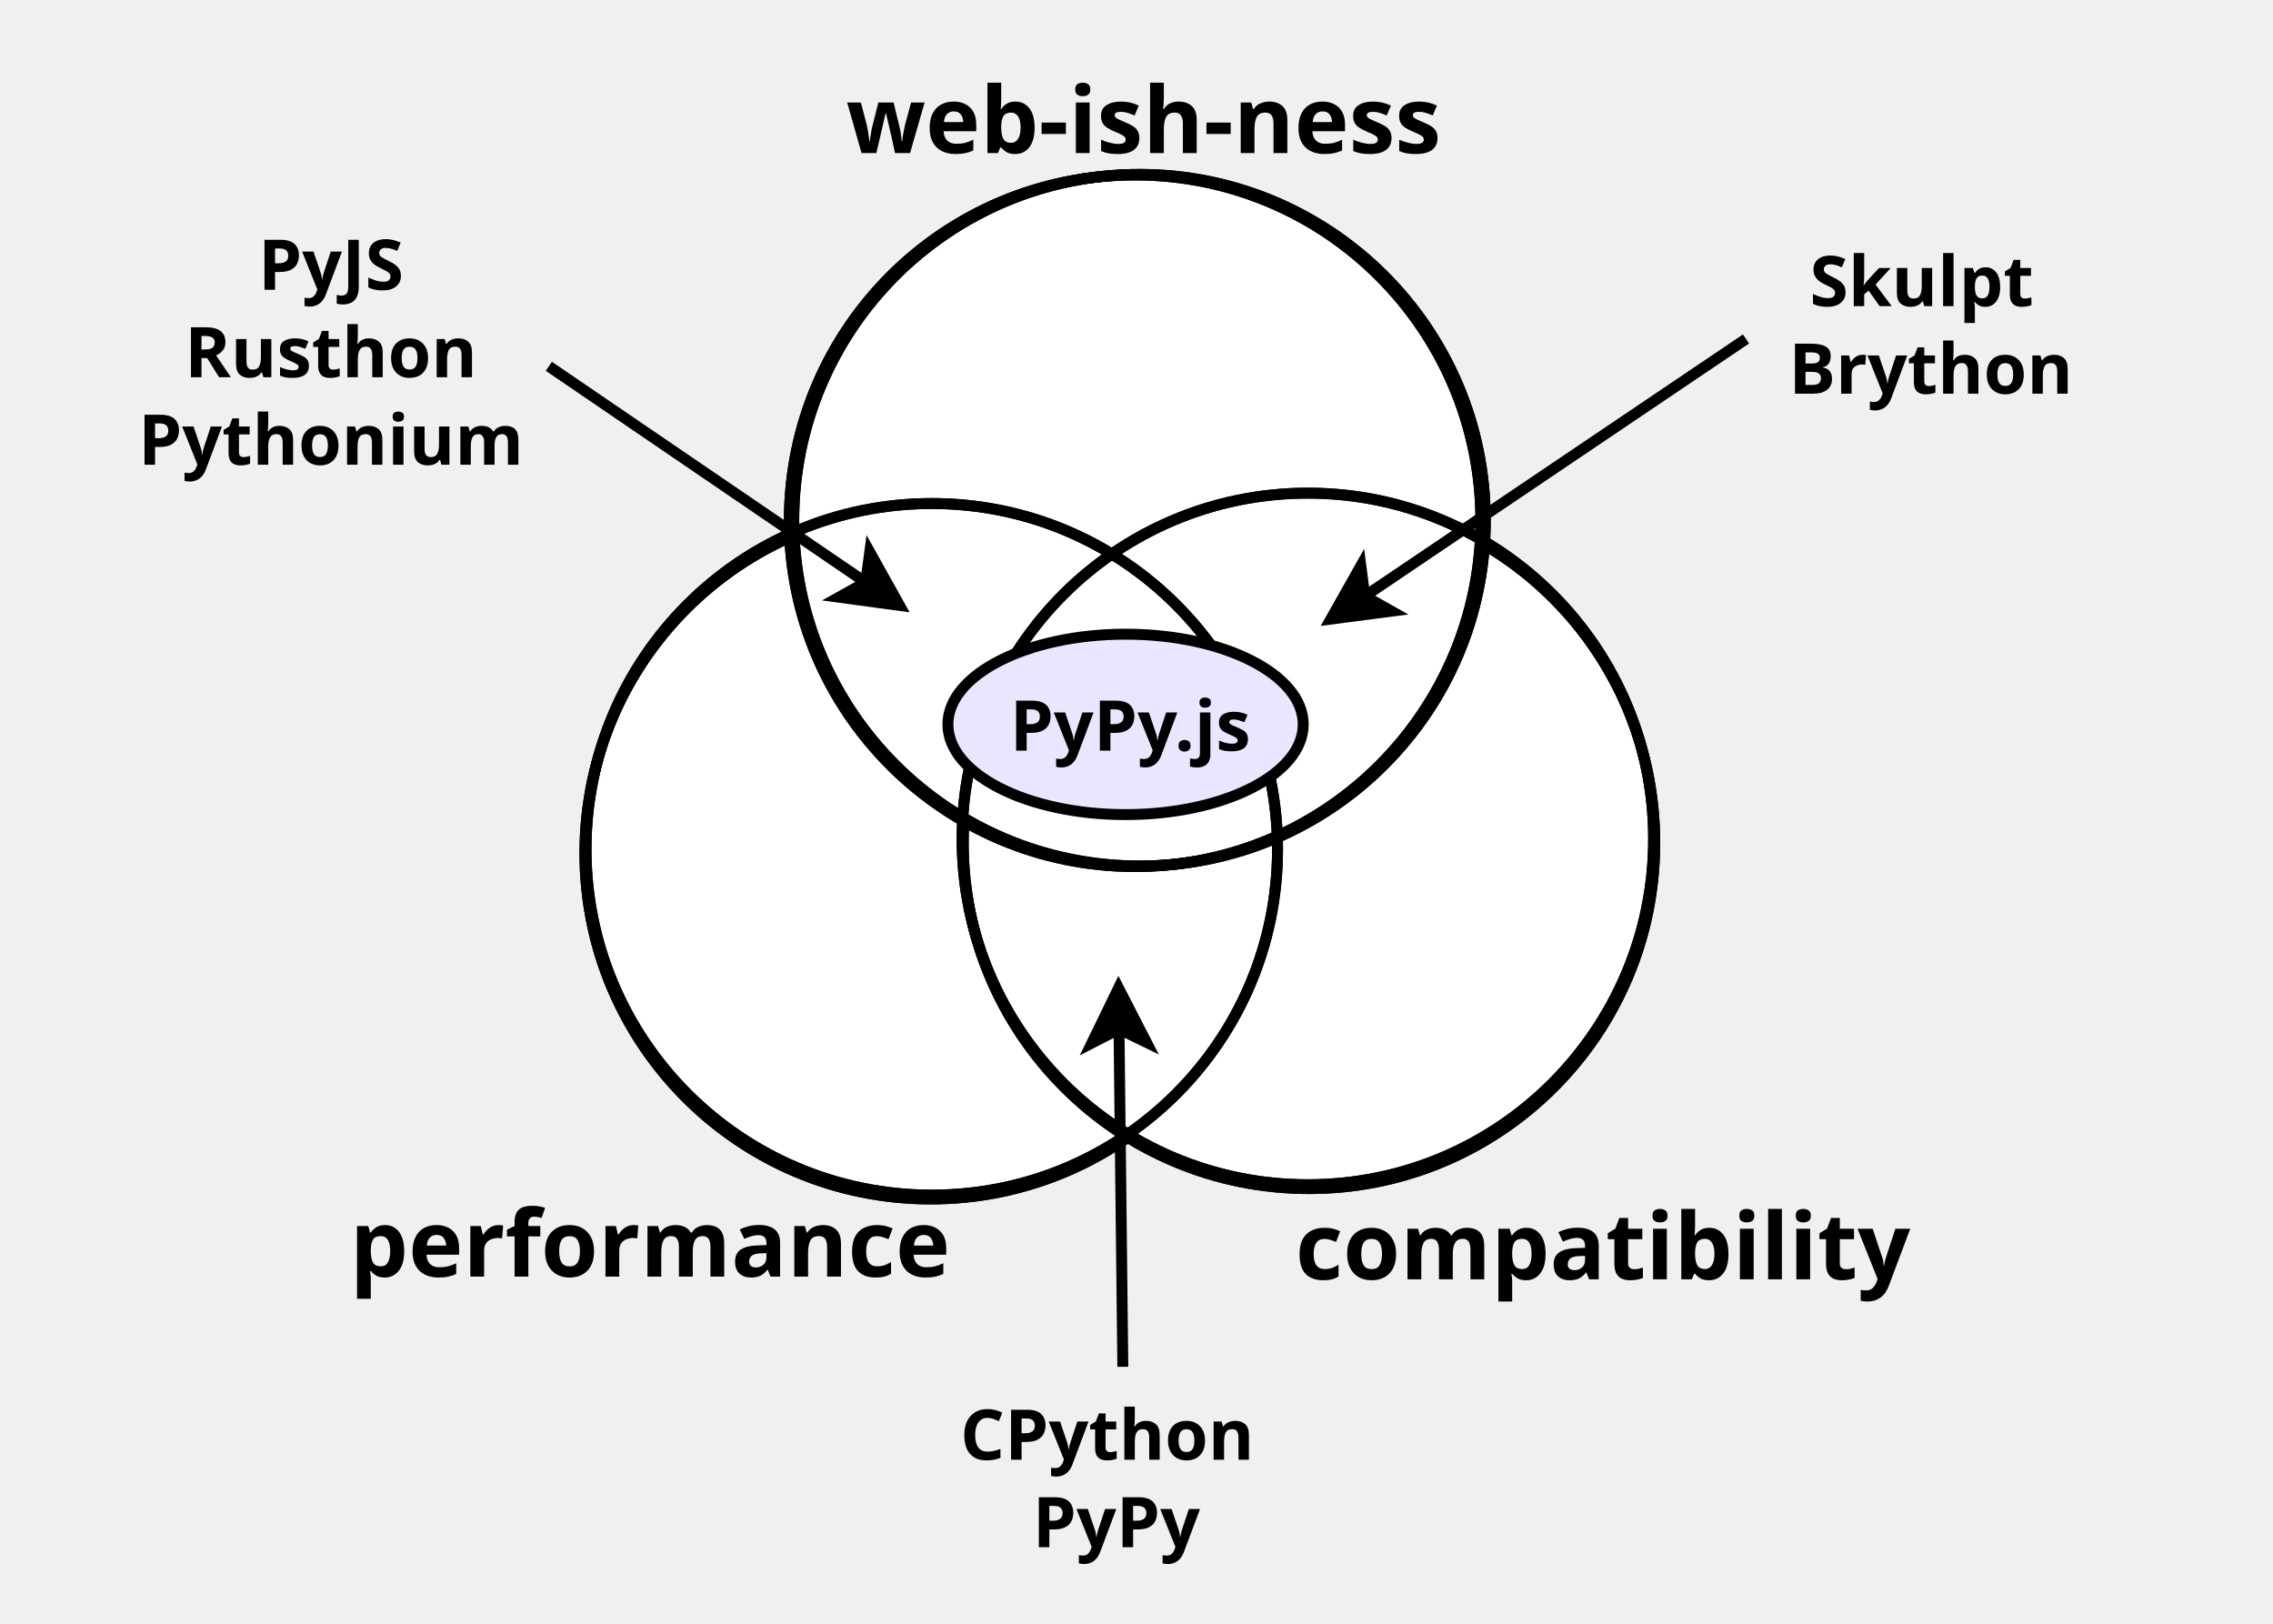
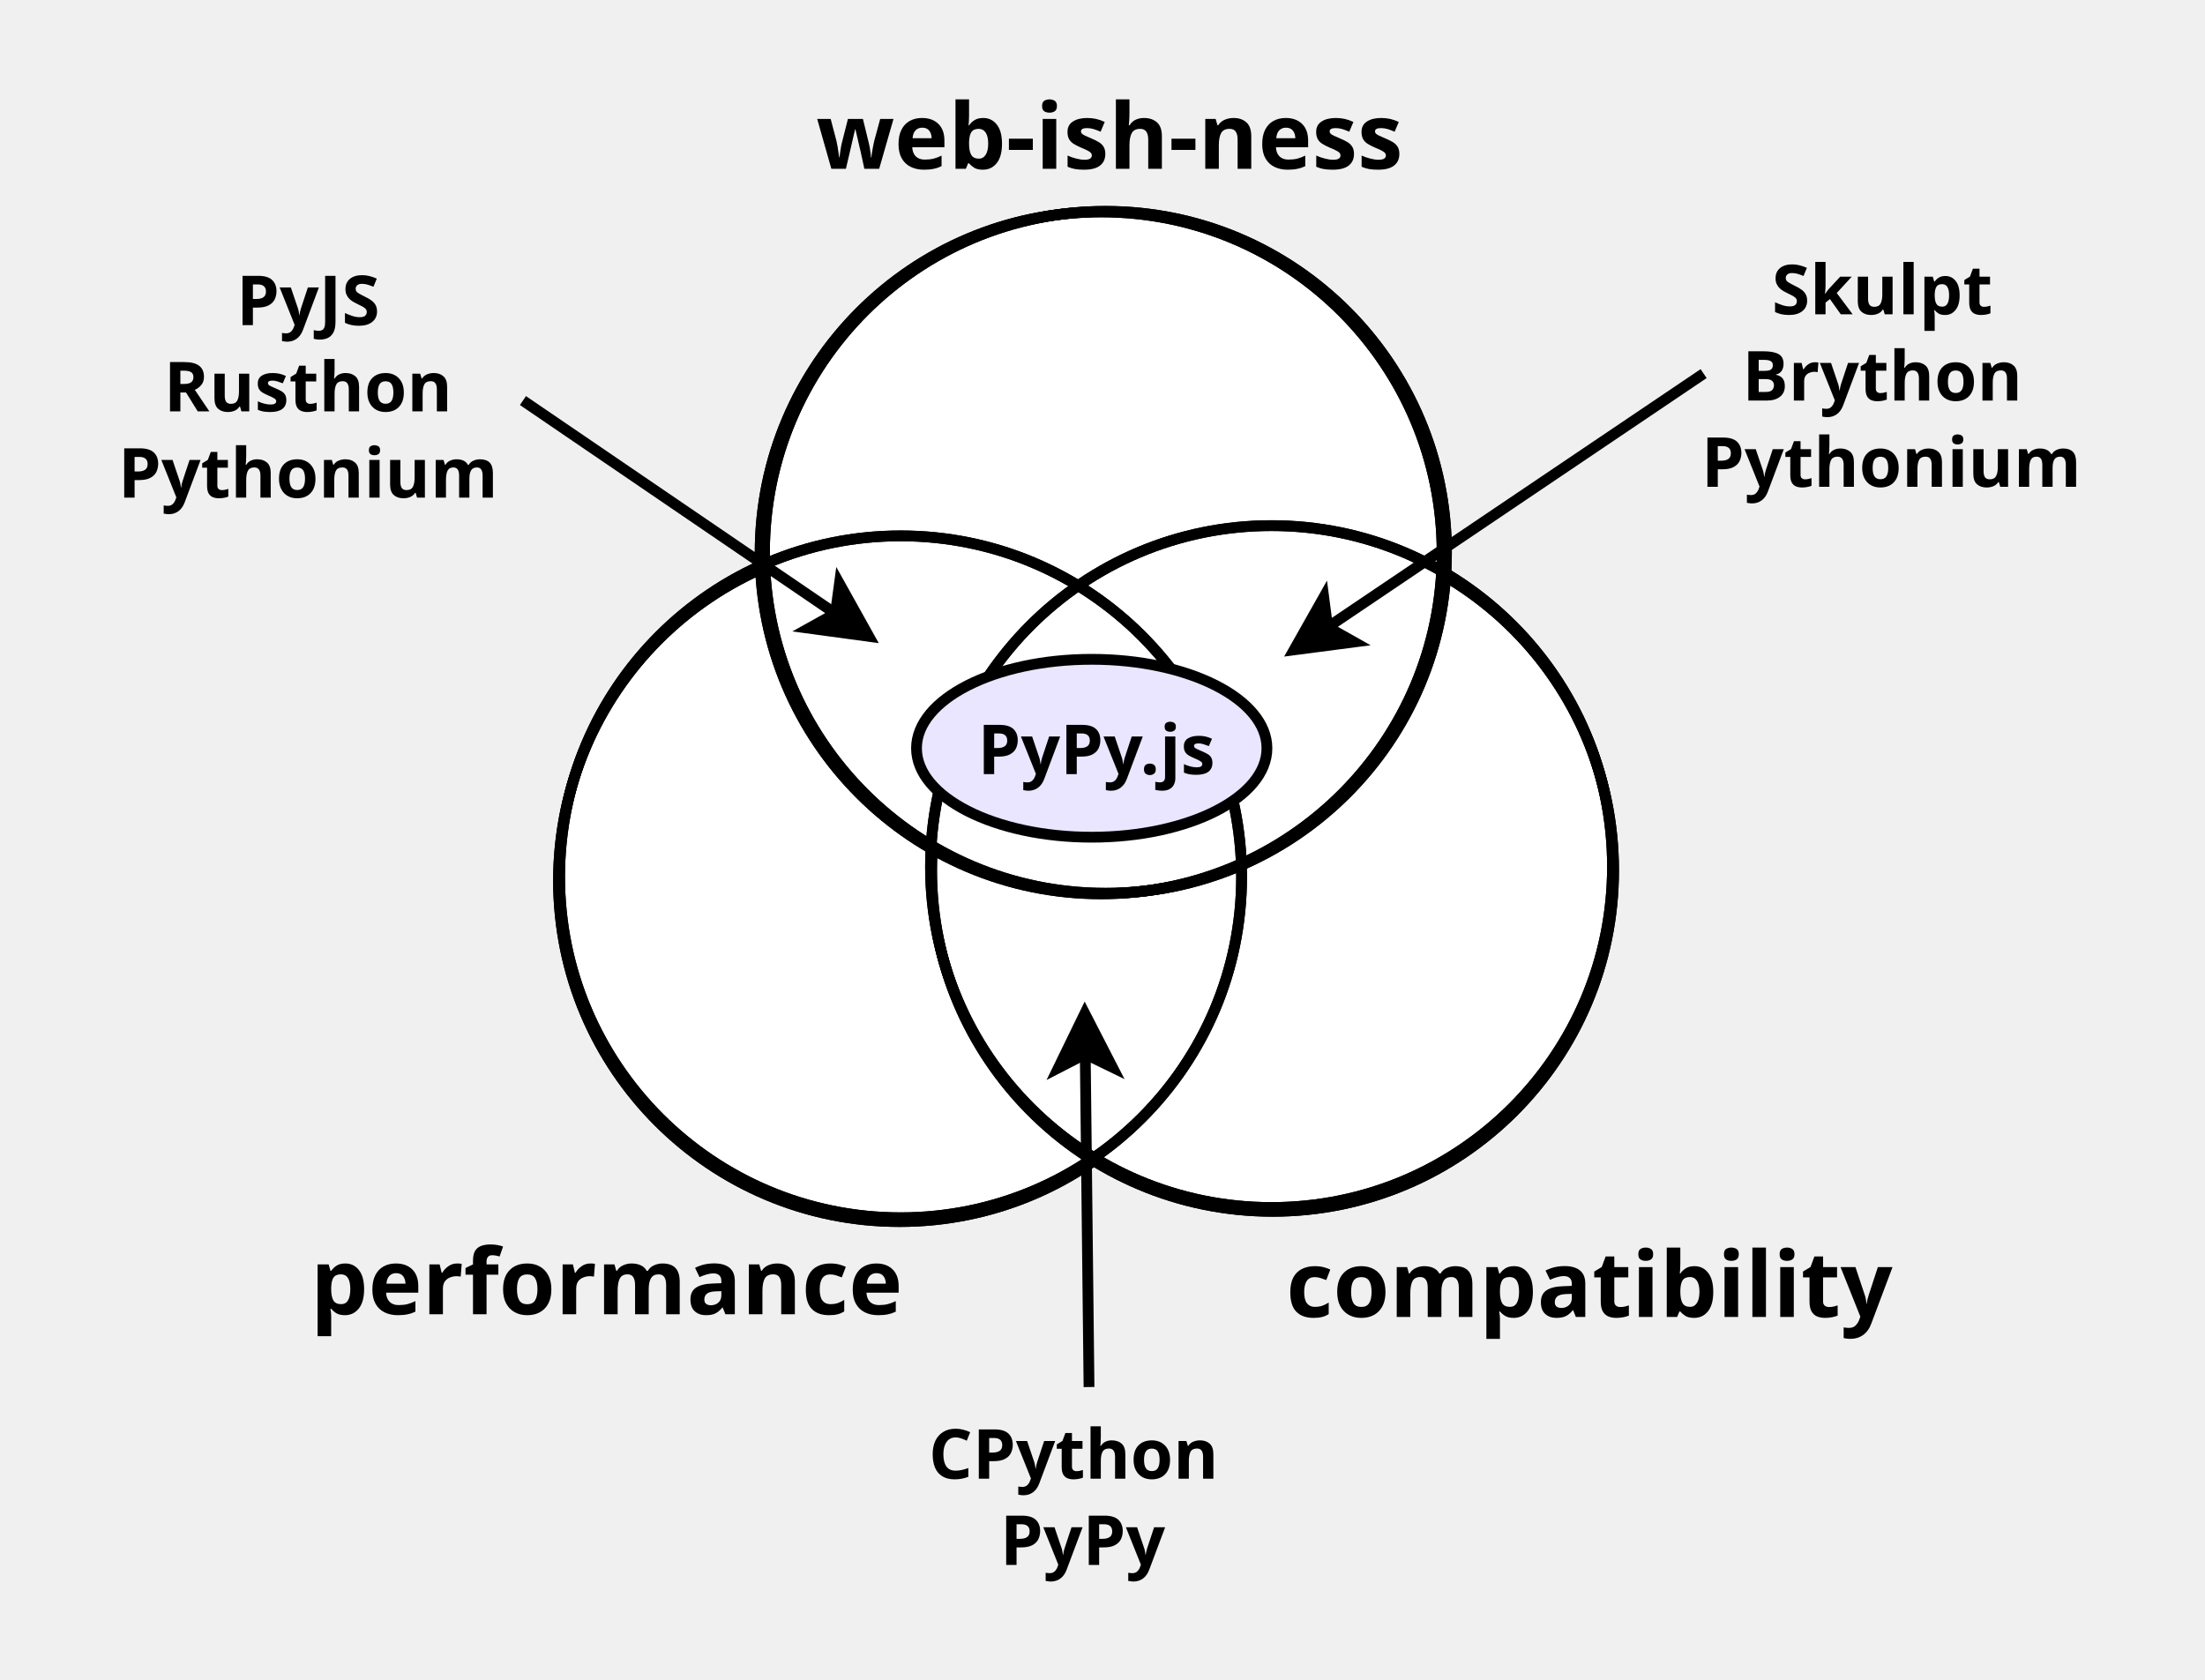
- <svg xmlns="http://www.w3.org/2000/svg" width="21cm" height="15cm" viewBox="68 29 409 297">
-   <rect style="fill: none; fill-opacity:0; stroke-width: 2.35099e-37; stroke: #000000" x="68" y="29" width="408" height="297" />
+ <svg xmlns="http://www.w3.org/2000/svg" width="21cm" height="16cm" viewBox="68 22 409 311">
+   <rect style="fill: none; fill-opacity:0; stroke-width: 2.35099e-37; stroke: #000000" x="68" y="22" width="408" height="310" />
  <g>
    <ellipse style="fill: #ffffff" cx="234.85" cy="185.05" rx="63.25" ry="63.25" />
    <ellipse style="fill: none; fill-opacity:0; stroke-width: 2; stroke: #000000" cx="234.85" cy="185.05" rx="63.25" ry="63.25" />
    <ellipse style="fill: none; fill-opacity:0; stroke-width: 2; stroke: #000000" cx="234.85" cy="185.05" rx="63.25" ry="63.25" />
  </g>
  <g>
    <ellipse style="fill: #ffffff" cx="304.05" cy="183.15" rx="63.25" ry="63.25" />
    <ellipse style="fill: none; fill-opacity:0; stroke-width: 2; stroke: #000000" cx="304.05" cy="183.15" rx="63.25" ry="63.25" />
    <ellipse style="fill: none; fill-opacity:0; stroke-width: 2; stroke: #000000" cx="304.05" cy="183.15" rx="63.25" ry="63.25" />
  </g>
  <g>
    <ellipse style="fill: #ffffff" cx="273.05" cy="124.15" rx="63.25" ry="63.25" />
    <ellipse style="fill: none; fill-opacity:0; stroke-width: 2; stroke: #000000" cx="273.05" cy="124.15" rx="63.25" ry="63.25" />
    <ellipse style="fill: none; fill-opacity:0; stroke-width: 2; stroke: #000000" cx="273.05" cy="124.15" rx="63.25" ry="63.25" />
  </g>
  <g>
    <ellipse style="fill: none; fill-opacity:0; stroke-width: 2; stroke: #000000" cx="235.05" cy="184.35" rx="63.25" ry="63.25" />
    <ellipse style="fill: none; fill-opacity:0; stroke-width: 2; stroke: #000000" cx="235.05" cy="184.35" rx="63.25" ry="63.25" />
  </g>
  <text font-size="12.8" style="fill: #000000;text-anchor:start;font-family:sans-serif;font-style:normal;font-weight:normal" x="419" y="374">
    <tspan x="419" y="374" />
  </text>
  <text font-size="12.8" style="fill: #000000;text-anchor:start;font-family:sans-serif;font-style:normal;font-weight:normal" x="704" y="388">
    <tspan x="704" y="388" />
  </text>
  <text font-size="12.8" style="fill: #000000;text-anchor:start;font-family:sans-serif;font-style:normal;font-weight:normal" x="372.15" y="390.3">
    <tspan x="372.15" y="390.3" />
  </text>
  <text font-size="12.8" style="fill: #000000;text-anchor:start;font-family:sans-serif;font-style:normal;font-weight:normal" x="652.15" y="389.3">
    <tspan x="652.15" y="389.3" />
  </text>
-   <text font-size="16.933" style="fill: #000000;text-anchor:middle;font-family:sans-serif;font-style:normal;font-weight:700" x="183.5" y="262.5">
-     <tspan x="183.5" y="262.5">performance</tspan>
+   <text font-size="16.933" style="fill: #000000;text-anchor:middle;font-family:sans-serif;font-style:normal;font-weight:700" x="180.5" y="265.5">
+     <tspan x="180.5" y="265.5">performance</tspan>
  </text>
  <g>
    <ellipse style="fill: none; fill-opacity:0; stroke-width: 2; stroke: #000000" cx="272.25" cy="124.25" rx="63.25" ry="63.25" />
    <ellipse style="fill: none; fill-opacity:0; stroke-width: 2; stroke: #000000" cx="272.25" cy="124.25" rx="63.25" ry="63.25" />
  </g>
  <g>
    <ellipse style="fill: none; fill-opacity:0; stroke-width: 2; stroke: #000000" cx="303.85" cy="182.45" rx="63.25" ry="63.25" />
    <ellipse style="fill: none; fill-opacity:0; stroke-width: 2; stroke: #000000" cx="303.85" cy="182.45" rx="63.25" ry="63.25" />
  </g>
-   <text font-size="16.933" style="fill: #000000;text-anchor:middle;font-family:sans-serif;font-style:normal;font-weight:700" x="357.8" y="263">
-     <tspan x="357.8" y="263">compatibility</tspan>
+   <text font-size="16.933" style="fill: #000000;text-anchor:middle;font-family:sans-serif;font-style:normal;font-weight:700" x="362.8" y="266">
+     <tspan x="362.8" y="266">compatibility</tspan>
  </text>
-   <text font-size="16.933" style="fill: #000000;text-anchor:middle;font-family:sans-serif;font-style:normal;font-weight:700" x="273.8" y="57">
-     <tspan x="273.8" y="57">web-ish-ness</tspan>
+   <text font-size="16.933" style="fill: #000000;text-anchor:middle;font-family:sans-serif;font-style:normal;font-weight:700" x="273.8" y="53">
+     <tspan x="273.8" y="53">web-ish-ness</tspan>
  </text>
  <text font-size="12.8" style="fill: #000000;text-anchor:middle;font-family:sans-serif;font-style:normal;font-weight:700" x="268.8" y="296">
    <tspan x="268.8" y="296">CPython</tspan>
    <tspan x="268.8" y="312">PyPy</tspan>
  </text>
  <text font-size="12.8" style="fill: #000000;text-anchor:middle;font-family:sans-serif;font-style:normal;font-weight:700" x="126.8" y="66">
    <tspan x="126.8" y="66" />
    <tspan x="126.8" y="82">PyJS</tspan>
    <tspan x="126.8" y="98">Rusthon</tspan>
    <tspan x="126.8" y="114">Pythonium</tspan>
    <tspan x="126.8" y="130" />
  </text>
-   <text font-size="12.8" style="fill: #000000;text-anchor:middle;font-family:sans-serif;font-style:normal;font-weight:700" x="417.8" y="85">
-     <tspan x="417.8" y="85">Skulpt</tspan>
-     <tspan x="417.8" y="101">Brython</tspan>
+   <text font-size="12.8" style="fill: #000000;text-anchor:middle;font-family:sans-serif;font-style:normal;font-weight:700" x="418.8" y="80">
+     <tspan x="418.8" y="80">Skulpt</tspan>
+     <tspan x="418.8" y="96">Brython</tspan>
+     <tspan x="418.8" y="112">Pythonium</tspan>
  </text>
  <g>
    <line style="fill: none; fill-opacity:0; stroke-width: 2; stroke: #000000" x1="165" y1="96" x2="222.956" y2="135.515" />
    <polygon style="fill: #000000" points="229.152,139.74 218.074,138.238 222.956,135.515 223.707,129.976 " />
    <polygon style="fill: none; fill-opacity:0; stroke-width: 2; stroke: #000000" points="229.152,139.74 218.074,138.238 222.956,135.515 223.707,129.976 " />
  </g>
  <g>
    <line style="fill: none; fill-opacity:0; stroke-width: 2; stroke: #000000" x1="384" y1="91" x2="314.261" y2="138.045" />
    <polygon style="fill: #000000" points="308.044,142.239 313.538,132.502 314.261,138.045 319.13,140.792 " />
    <polygon style="fill: none; fill-opacity:0; stroke-width: 2; stroke: #000000" points="308.044,142.239 313.538,132.502 314.261,138.045 319.13,140.792 " />
  </g>
  <text font-size="12.8" style="fill: #000000;text-anchor:middle;font-family:sans-serif;font-style:normal;font-weight:700" x="267.8" y="166">
    <tspan x="267.8" y="166">???</tspan>
  </text>
  <g>
    <line style="fill: none; fill-opacity:0; stroke-width: 2; stroke: #000000" x1="270" y1="279" x2="269.3" y2="217.225" />
    <polygon style="fill: #000000" points="269.215,209.726 274.328,219.669 269.3,217.225 264.329,219.782 " />
    <polygon style="fill: none; fill-opacity:0; stroke-width: 2; stroke: #000000" points="269.215,209.726 274.328,219.669 269.3,217.225 264.329,219.782 " />
  </g>
  <g>
    <g>
-       <ellipse style="fill: #eae6ff" cx="270.5" cy="161.5" rx="32.5" ry="16.5" />
-       <ellipse style="fill: none; fill-opacity:0; stroke-width: 2; stroke: #000000" cx="270.5" cy="161.5" rx="32.5" ry="16.5" />
+       <ellipse style="fill: #eae6ff" cx="270.5" cy="160.5" rx="32.5" ry="16.5" />
+       <ellipse style="fill: none; fill-opacity:0; stroke-width: 2; stroke: #000000" cx="270.5" cy="160.5" rx="32.5" ry="16.5" />
    </g>
-     <text font-size="12.8" style="fill: #000000;text-anchor:middle;font-family:sans-serif;font-style:normal;font-weight:700" x="271.35" y="166.3">
-       <tspan x="271.35" y="166.3">PyPy.js</tspan>
+     <text font-size="12.8" style="fill: #000000;text-anchor:middle;font-family:sans-serif;font-style:normal;font-weight:700" x="271.35" y="165.3">
+       <tspan x="271.35" y="165.3">PyPy.js</tspan>
    </text>
  </g>
</svg>
